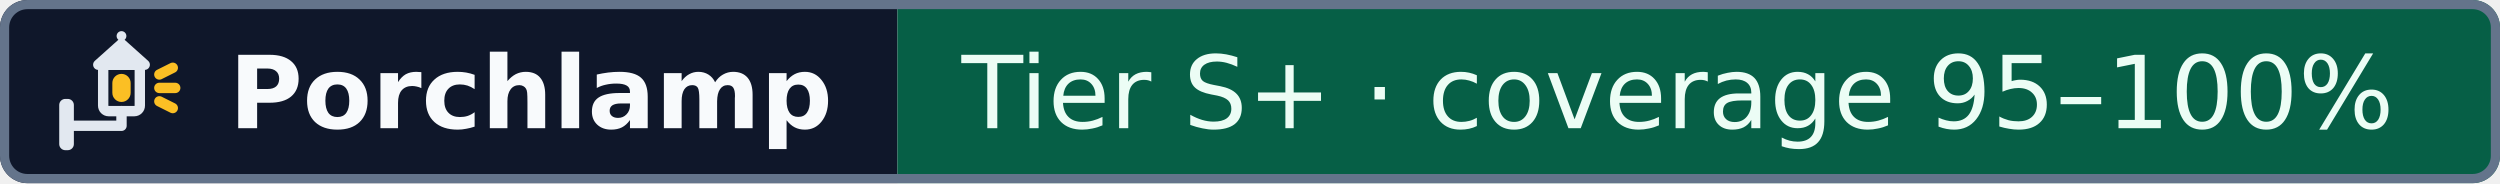
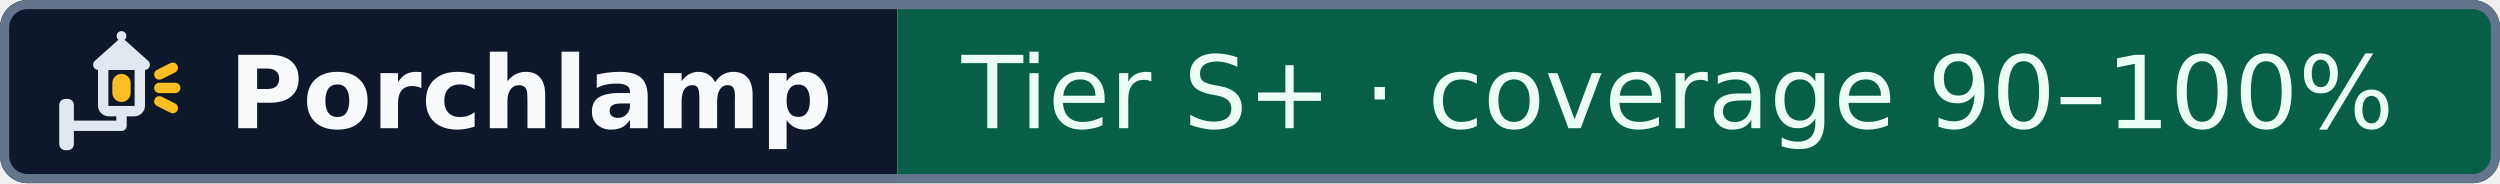
- <svg xmlns="http://www.w3.org/2000/svg" width="273" height="20" viewBox="0 0 273 20" role="img" aria-label="Porchlamp: Tier S+ · coverage 95–100%">
+ <svg xmlns="http://www.w3.org/2000/svg" width="273" height="20" viewBox="0 0 273 20" role="img" aria-label="Porchlamp: Tier S+ · coverage 90–100%">
  <clipPath id="porchlamp-badge">
    <rect width="273" height="20" rx="3" fill="#fff" />
  </clipPath>
  <g clip-path="url(#porchlamp-badge)">
    <rect width="98" height="20" fill="#0f172a" />
    <rect x="98" width="175" height="20" fill="#065f46" />
  </g>
  <rect x="0.5" y="0.5" width="272" height="19" rx="2.5" fill="none" stroke="#64748b" />
  <g transform="translate(5 2) scale(0.6667)" fill="none" stroke-width="1.7" stroke-linecap="round" stroke-linejoin="round">
    <rect x="2.2" y="13.2" width="2.4" height="8.4" rx="1" fill="#e2e8f0" />
    <path d="M4.6 17.6H12.4V15.2" stroke="#e2e8f0" />
    <path d="M8.6 7.6L12.4 4.2L16.2 7.6Z" fill="#e2e8f0" stroke="#e2e8f0" />
    <circle cx="12.4" cy="2.9" r="0.8" fill="#e2e8f0" />
    <rect x="9.4" y="7.6" width="6" height="7.6" rx="0.9" stroke="#e2e8f0" />
    <rect x="10.9" y="9.1" width="3" height="4.6" rx="1.5" fill="#fbbf24" />
    <path d="M18.6 9.2L20.8 8.1M18.6 11.4H21.2M18.6 13.6L20.8 14.7" stroke="#fbbf24" />
  </g>
  <g font-family="Verdana,Geneva,DejaVu Sans,sans-serif" font-size="11">
    <text x="25" y="14" fill="#f8fafc" font-weight="bold" textLength="65.8" lengthAdjust="spacingAndGlyphs">Porchlamp</text>
-     <text x="105" y="14" fill="#ecfdf5" textLength="161.0" lengthAdjust="spacingAndGlyphs">Tier S+ · coverage 95–100%</text>
+     <text x="105" y="14" fill="#ecfdf5" textLength="161.0" lengthAdjust="spacingAndGlyphs">Tier S+ · coverage 90–100%</text>
  </g>
</svg>
